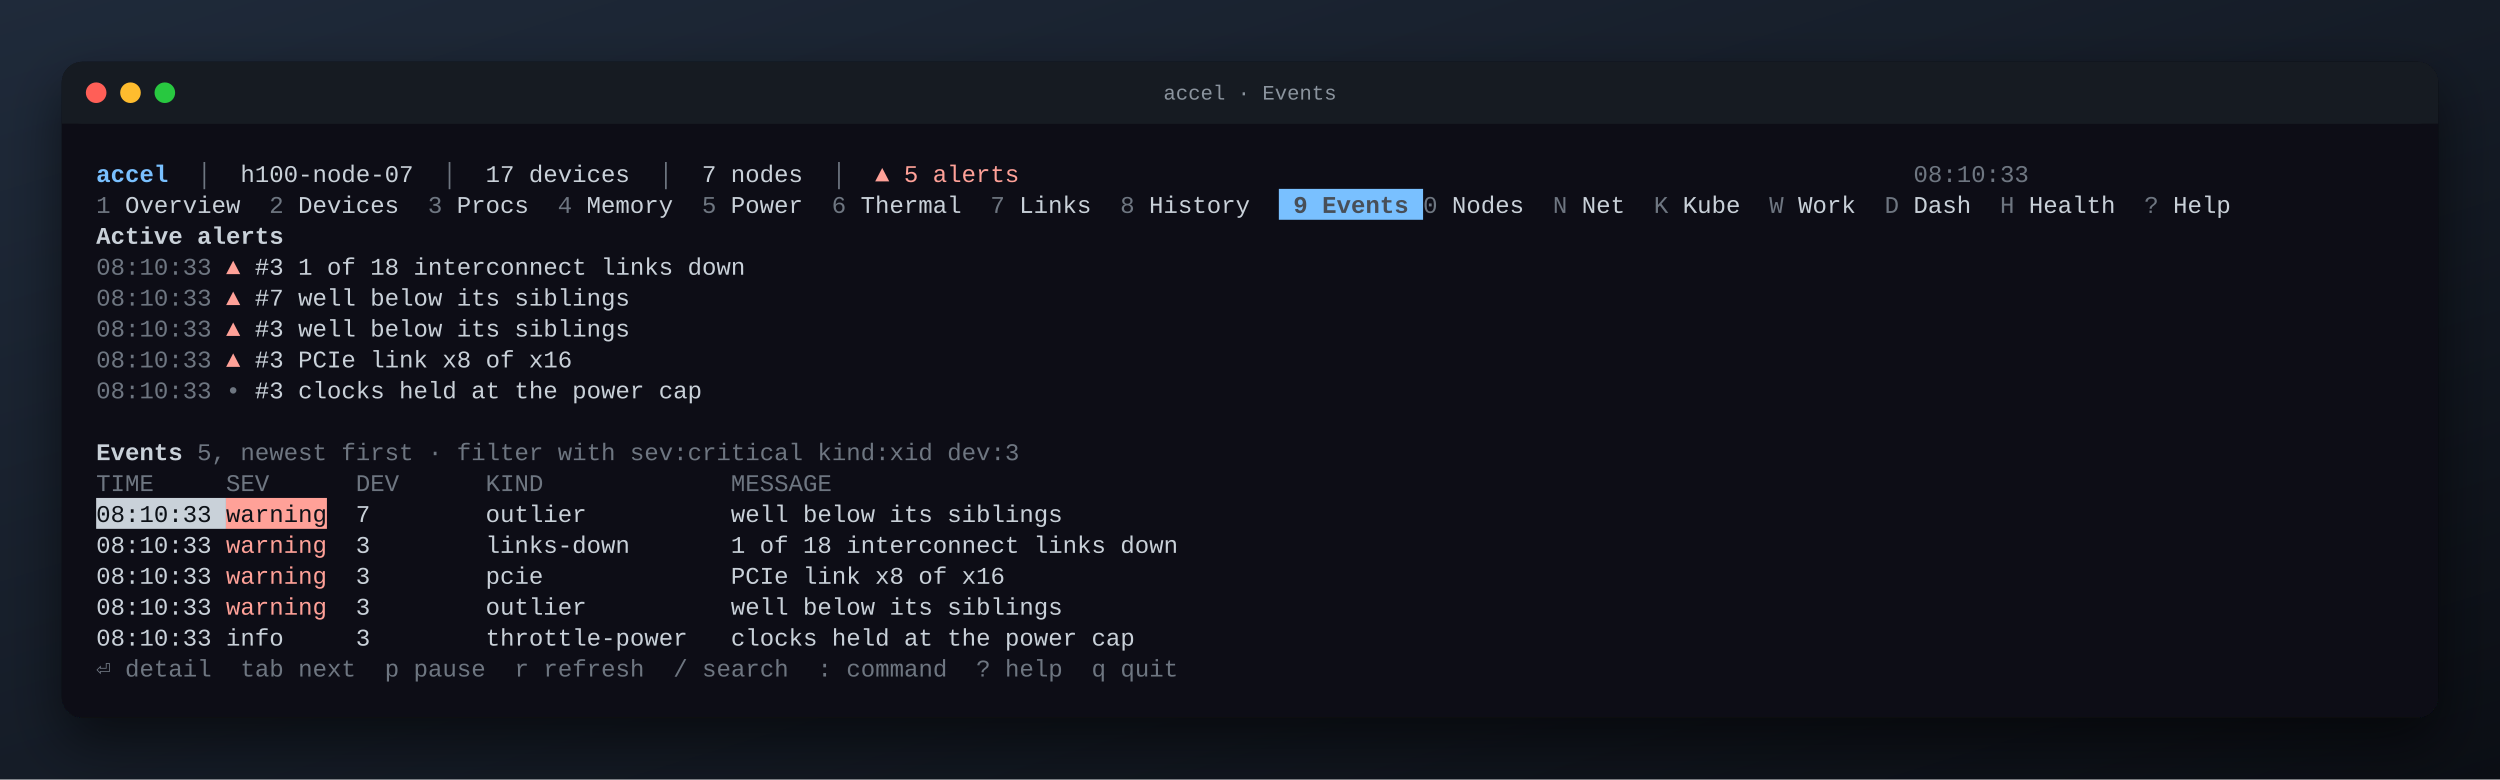
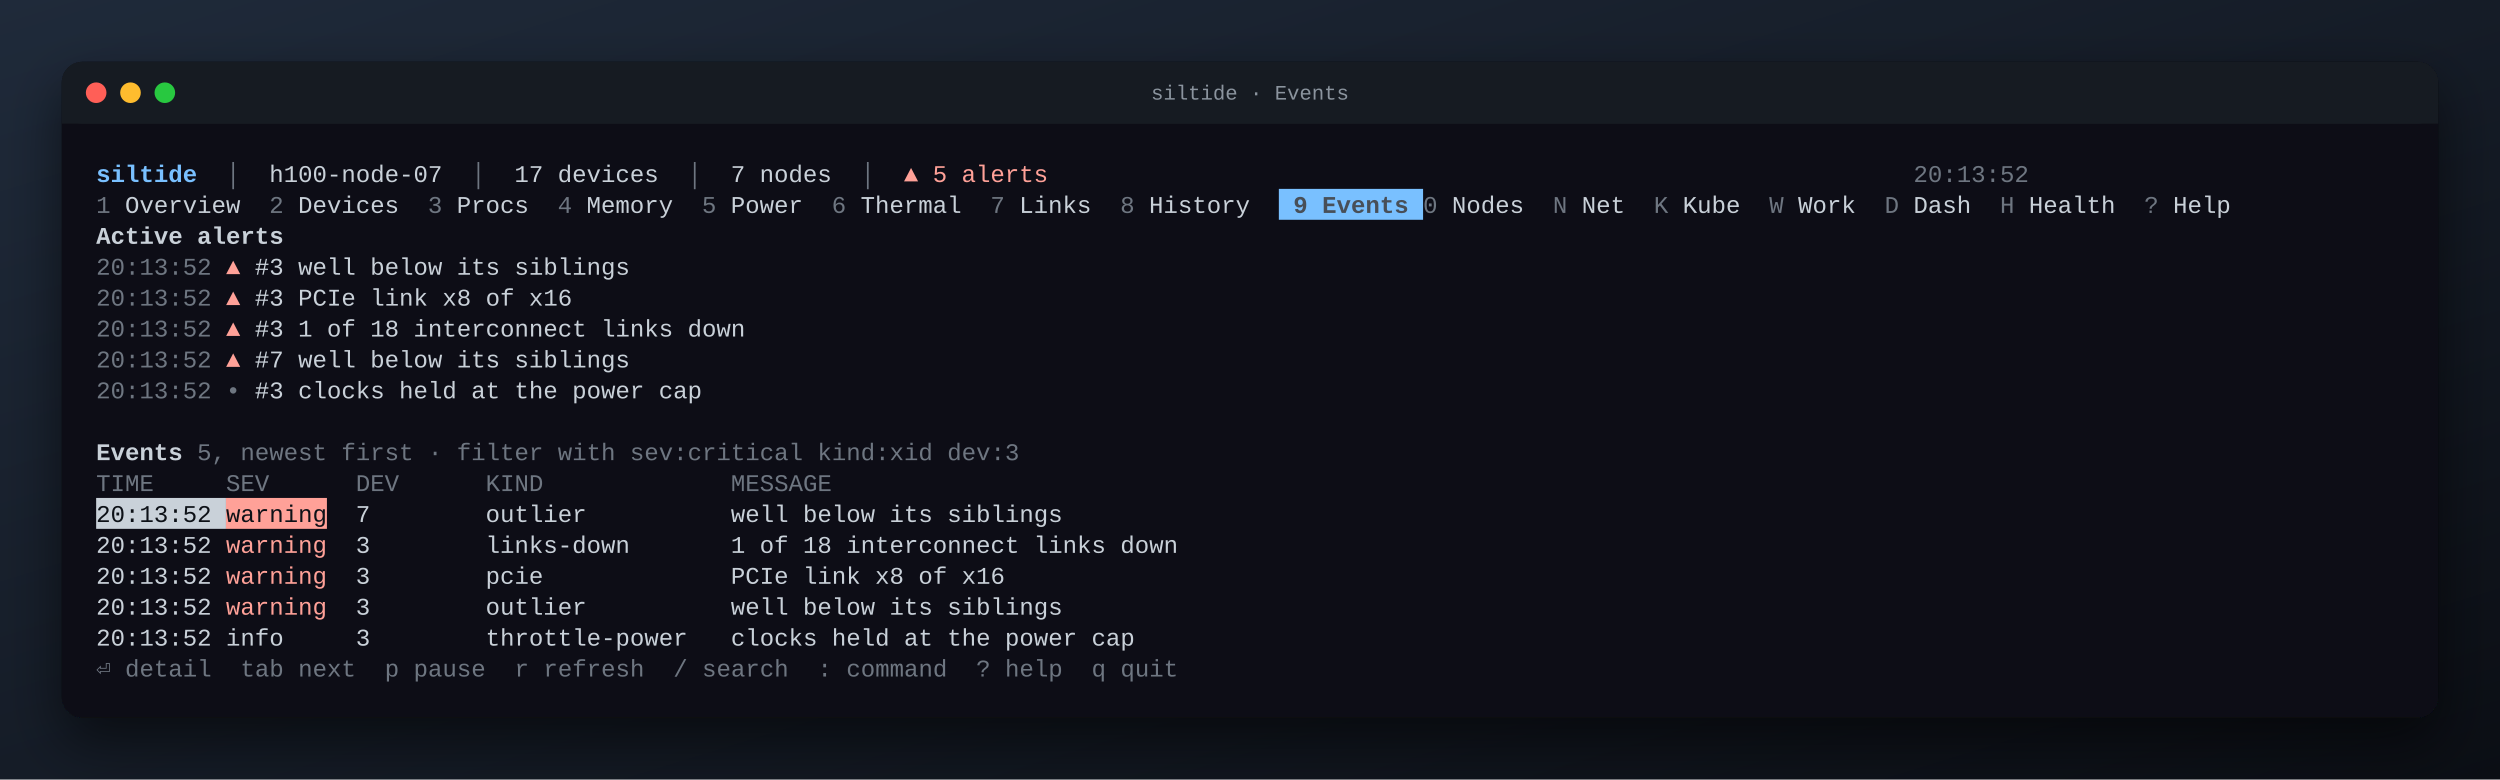
<svg xmlns="http://www.w3.org/2000/svg" width="1456" height="454" viewBox="0 0 1456 454" font-family="JetBrains Mono, SFMono-Regular, Menlo, Consolas, Liberation Mono, monospace" font-size="14">
  <defs>
    <linearGradient id="desk" x1="0" y1="0" x2="1" y2="1">
      <stop offset="0" stop-color="#1f2a3a" />
      <stop offset="1" stop-color="#0b0e14" />
    </linearGradient>
    <filter id="shadow" x="-10%" y="-10%" width="120%" height="130%">
      <feDropShadow dx="0" dy="14" stdDeviation="16" flood-color="#000" flood-opacity="0.55" />
    </filter>
  </defs>
  <rect width="100%" height="100%" fill="url(#desk)" />
  <rect x="36" y="36" width="1384" height="382" rx="12" fill="#0d1117" filter="url(#shadow)" />
  <rect x="36" y="36" width="1384" height="36" rx="12" fill="#161b22" />
  <rect x="36" y="60" width="1384" height="12" fill="#161b22" />
  <circle cx="56" cy="54" r="6" fill="#ff5f57" />
  <circle cx="76" cy="54" r="6" fill="#febc2e" />
  <circle cx="96" cy="54" r="6" fill="#28c840" />
-   <text x="50%" y="58" text-anchor="middle" fill="#8b949e" font-size="12">accel · Events</text>
+   <text x="50%" y="58" text-anchor="middle" fill="#8b949e" font-size="12">siltide · Events</text>
  <g xml:space="preserve" transform="translate(36 36)">
    <text y="70.0" fill="#c9d1d9" xml:space="preserve" style="white-space:pre">
-       <tspan x="20.0" fill="#79c0ff" font-weight="bold">accel</tspan>
-       <tspan x="62.0" fill="#6e7681">  │  </tspan>
-       <tspan x="104.0">h100-node-07</tspan>
-       <tspan x="204.8" fill="#6e7681">  │  </tspan>
-       <tspan x="246.8">17 devices</tspan>
-       <tspan x="330.8" fill="#6e7681">  │  </tspan>
-       <tspan x="372.8">7 nodes</tspan>
-       <tspan x="431.6" fill="#6e7681">  │  </tspan>
-       <tspan x="473.6" fill="#ffa198">▲ 5 alerts</tspan>
-       <tspan x="1078.4" fill="#6e7681">08:10:33                         </tspan>
+       <tspan x="20.0" fill="#79c0ff" font-weight="bold">siltide</tspan>
+       <tspan x="78.8" fill="#6e7681">  │  </tspan>
+       <tspan x="120.8">h100-node-07</tspan>
+       <tspan x="221.6" fill="#6e7681">  │  </tspan>
+       <tspan x="263.6">17 devices</tspan>
+       <tspan x="347.6" fill="#6e7681">  │  </tspan>
+       <tspan x="389.6">7 nodes</tspan>
+       <tspan x="448.4" fill="#6e7681">  │  </tspan>
+       <tspan x="490.4" fill="#ffa198">▲ 5 alerts</tspan>
+       <tspan x="1078.4" fill="#6e7681">20:13:52                         </tspan>
    </text>
    <rect x="708.8" y="74.0" width="84.0" height="18.0" fill="#79c0ff" />
    <text y="88.0" fill="#c9d1d9" xml:space="preserve" style="white-space:pre">
      <tspan x="20.0" fill="#6e7681">1</tspan>
      <tspan x="28.4"> Overview  </tspan>
      <tspan x="120.8" fill="#6e7681">2</tspan>
      <tspan x="129.2"> Devices  </tspan>
      <tspan x="213.2" fill="#6e7681">3</tspan>
      <tspan x="221.6"> Procs  </tspan>
      <tspan x="288.8" fill="#6e7681">4</tspan>
      <tspan x="297.2"> Memory  </tspan>
      <tspan x="372.8" fill="#6e7681">5</tspan>
      <tspan x="381.2"> Power  </tspan>
      <tspan x="448.4" fill="#6e7681">6</tspan>
      <tspan x="456.8"> Thermal  </tspan>
      <tspan x="540.8" fill="#6e7681">7</tspan>
      <tspan x="549.2"> Links  </tspan>
      <tspan x="616.4" fill="#6e7681">8</tspan>
      <tspan x="624.8"> History  </tspan>
      <tspan x="708.8" fill="#484f58" font-weight="bold"> 9 Events </tspan>
      <tspan x="792.8" fill="#6e7681">0</tspan>
      <tspan x="801.2"> Nodes  </tspan>
      <tspan x="868.4" fill="#6e7681">N</tspan>
      <tspan x="876.8"> Net  </tspan>
      <tspan x="927.2" fill="#6e7681">K</tspan>
      <tspan x="935.6"> Kube  </tspan>
      <tspan x="994.4" fill="#6e7681">W</tspan>
      <tspan x="1002.8"> Work  </tspan>
      <tspan x="1061.6" fill="#6e7681">D</tspan>
      <tspan x="1070.0"> Dash  </tspan>
      <tspan x="1128.8" fill="#6e7681">H</tspan>
      <tspan x="1137.2"> Health  </tspan>
      <tspan x="1212.8" fill="#6e7681">?</tspan>
      <tspan x="1221.2"> Help  </tspan>
    </text>
    <text y="106.0" fill="#c9d1d9" xml:space="preserve" style="white-space:pre">
      <tspan x="20.0" font-weight="bold">Active alerts</tspan>
    </text>
    <text y="124.0" fill="#c9d1d9" xml:space="preserve" style="white-space:pre">
-       <tspan x="20.0" fill="#6e7681">08:10:33</tspan>
+       <tspan x="20.0" fill="#6e7681">20:13:52</tspan>
+       <tspan x="95.6" fill="#ffa198">▲</tspan>
+       <tspan x="104.0"> #3 well below its siblings</tspan>
+     </text>
+     <text y="142.0" fill="#c9d1d9" xml:space="preserve" style="white-space:pre">
+       <tspan x="20.0" fill="#6e7681">20:13:52</tspan>
+       <tspan x="95.6" fill="#ffa198">▲</tspan>
+       <tspan x="104.0"> #3 PCIe link x8 of x16</tspan>
+     </text>
+     <text y="160.0" fill="#c9d1d9" xml:space="preserve" style="white-space:pre">
+       <tspan x="20.0" fill="#6e7681">20:13:52</tspan>
      <tspan x="95.6" fill="#ffa198">▲</tspan>
      <tspan x="104.0"> #3 1 of 18 interconnect links down</tspan>
    </text>
-     <text y="142.0" fill="#c9d1d9" xml:space="preserve" style="white-space:pre">
-       <tspan x="20.0" fill="#6e7681">08:10:33</tspan>
+     <text y="178.0" fill="#c9d1d9" xml:space="preserve" style="white-space:pre">
+       <tspan x="20.0" fill="#6e7681">20:13:52</tspan>
      <tspan x="95.6" fill="#ffa198">▲</tspan>
      <tspan x="104.0"> #7 well below its siblings</tspan>
    </text>
-     <text y="160.0" fill="#c9d1d9" xml:space="preserve" style="white-space:pre">
-       <tspan x="20.0" fill="#6e7681">08:10:33</tspan>
-       <tspan x="95.6" fill="#ffa198">▲</tspan>
-       <tspan x="104.0"> #3 well below its siblings</tspan>
-     </text>
-     <text y="178.0" fill="#c9d1d9" xml:space="preserve" style="white-space:pre">
-       <tspan x="20.0" fill="#6e7681">08:10:33</tspan>
-       <tspan x="95.6" fill="#ffa198">▲</tspan>
-       <tspan x="104.0"> #3 PCIe link x8 of x16</tspan>
-     </text>
    <text y="196.0" fill="#c9d1d9" xml:space="preserve" style="white-space:pre">
-       <tspan x="20.0" fill="#6e7681">08:10:33</tspan>
+       <tspan x="20.0" fill="#6e7681">20:13:52</tspan>
      <tspan x="95.6" fill="#6e7681">•</tspan>
      <tspan x="104.0"> #3 clocks held at the power cap</tspan>
    </text>
    <text y="232.0" fill="#c9d1d9" xml:space="preserve" style="white-space:pre">
      <tspan x="20.0" font-weight="bold">Events</tspan>
      <tspan x="70.4" fill="#6e7681"> 5, newest first · filter with sev:critical kind:xid dev:3</tspan>
    </text>
    <text y="250.0" fill="#c9d1d9" xml:space="preserve" style="white-space:pre">
      <tspan x="20.0" fill="#6e7681">TIME     SEV      DEV      KIND             MESSAGE                                                                                                           </tspan>
    </text>
    <rect x="20.0" y="254.0" width="75.6" height="18.0" fill="#c9d1d9" />
    <rect x="95.6" y="254.0" width="58.8" height="18.0" fill="#ffa198" />
    <text y="268.0" fill="#c9d1d9" xml:space="preserve" style="white-space:pre">
-       <tspan x="20.0" fill="#0d1117">08:10:33 </tspan>
+       <tspan x="20.0" fill="#0d1117">20:13:52 </tspan>
      <tspan x="95.6" fill="#0d1117">warning</tspan>
      <tspan x="154.4">  7        outlier          well below its siblings                                                                                             </tspan>
    </text>
    <text y="286.0" fill="#c9d1d9" xml:space="preserve" style="white-space:pre">
-       <tspan x="20.0">08:10:33 </tspan>
+       <tspan x="20.0">20:13:52 </tspan>
      <tspan x="95.6" fill="#ffa198">warning</tspan>
      <tspan x="154.4">  3        links-down       1 of 18 interconnect links down                                                                                   </tspan>
    </text>
    <text y="304.0" fill="#c9d1d9" xml:space="preserve" style="white-space:pre">
-       <tspan x="20.0">08:10:33 </tspan>
+       <tspan x="20.0">20:13:52 </tspan>
      <tspan x="95.6" fill="#ffa198">warning</tspan>
      <tspan x="154.4">  3        pcie             PCIe link x8 of x16                                                                                               </tspan>
    </text>
    <text y="322.0" fill="#c9d1d9" xml:space="preserve" style="white-space:pre">
-       <tspan x="20.0">08:10:33 </tspan>
+       <tspan x="20.0">20:13:52 </tspan>
      <tspan x="95.6" fill="#ffa198">warning</tspan>
      <tspan x="154.4">  3        outlier          well below its siblings                                                                                           </tspan>
    </text>
    <text y="340.0" fill="#c9d1d9" xml:space="preserve" style="white-space:pre">
-       <tspan x="20.0">08:10:33 info     3        throttle-power   clocks held at the power cap                                                                                      </tspan>
+       <tspan x="20.0">20:13:52 info     3        throttle-power   clocks held at the power cap                                                                                      </tspan>
    </text>
    <text y="358.0" fill="#c9d1d9" xml:space="preserve" style="white-space:pre">
      <tspan x="20.0" fill="#6e7681">⏎ detail  tab next  p pause  r refresh  / search  : command  ? help  q quit</tspan>
    </text>
  </g>
</svg>
